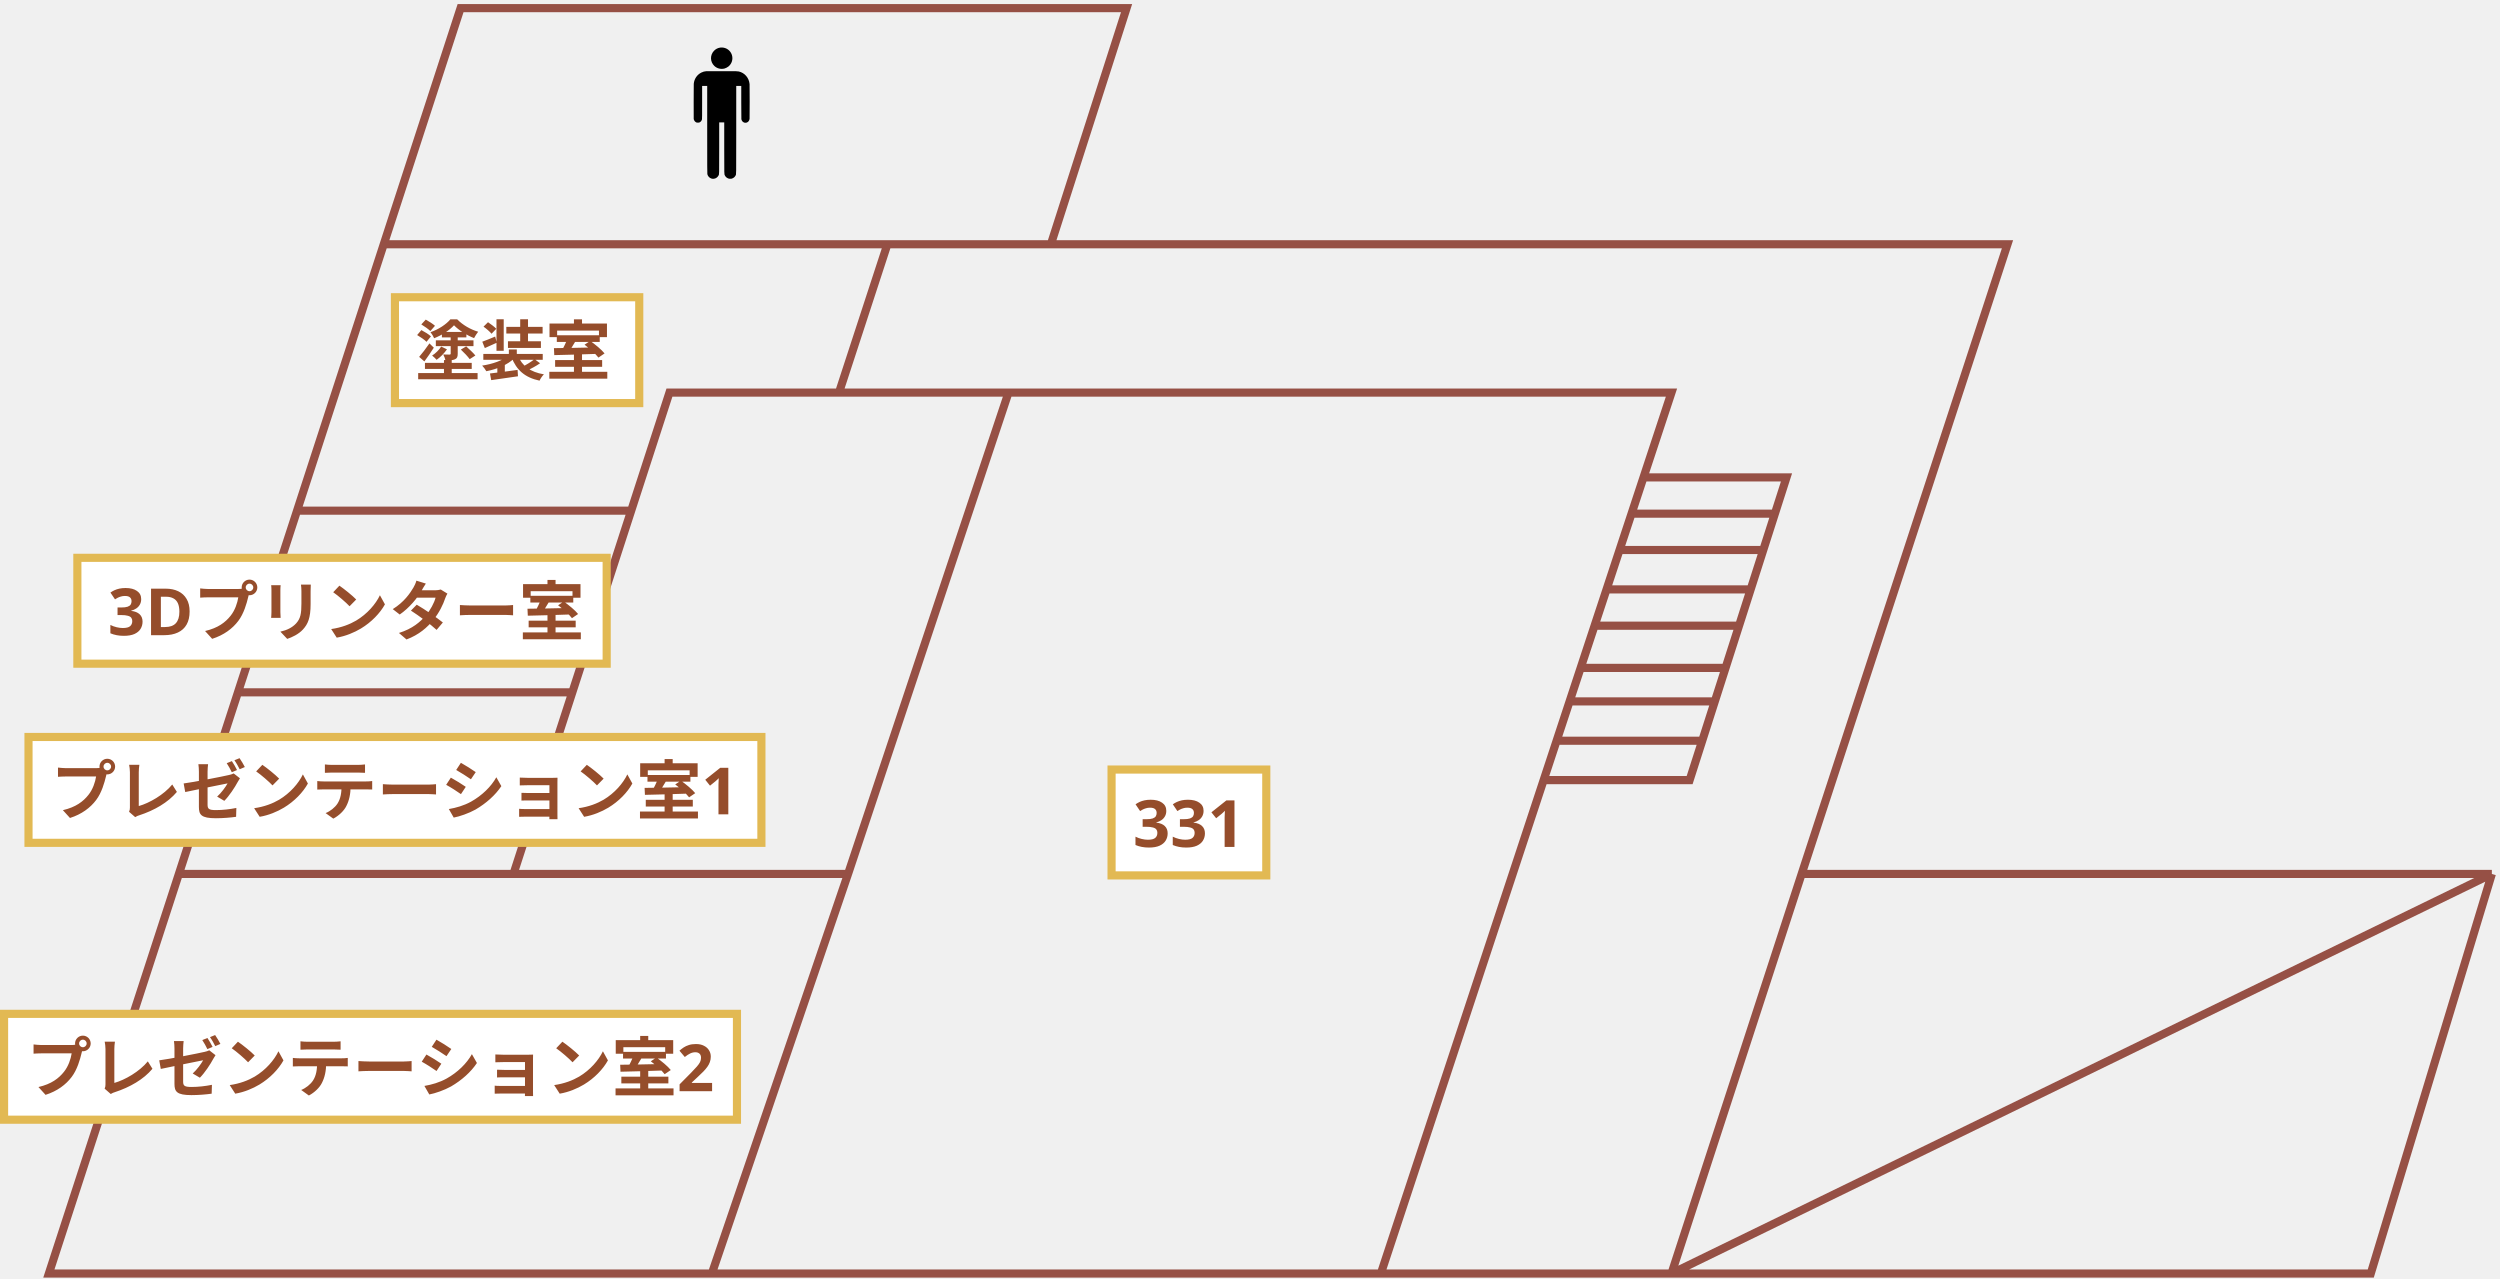
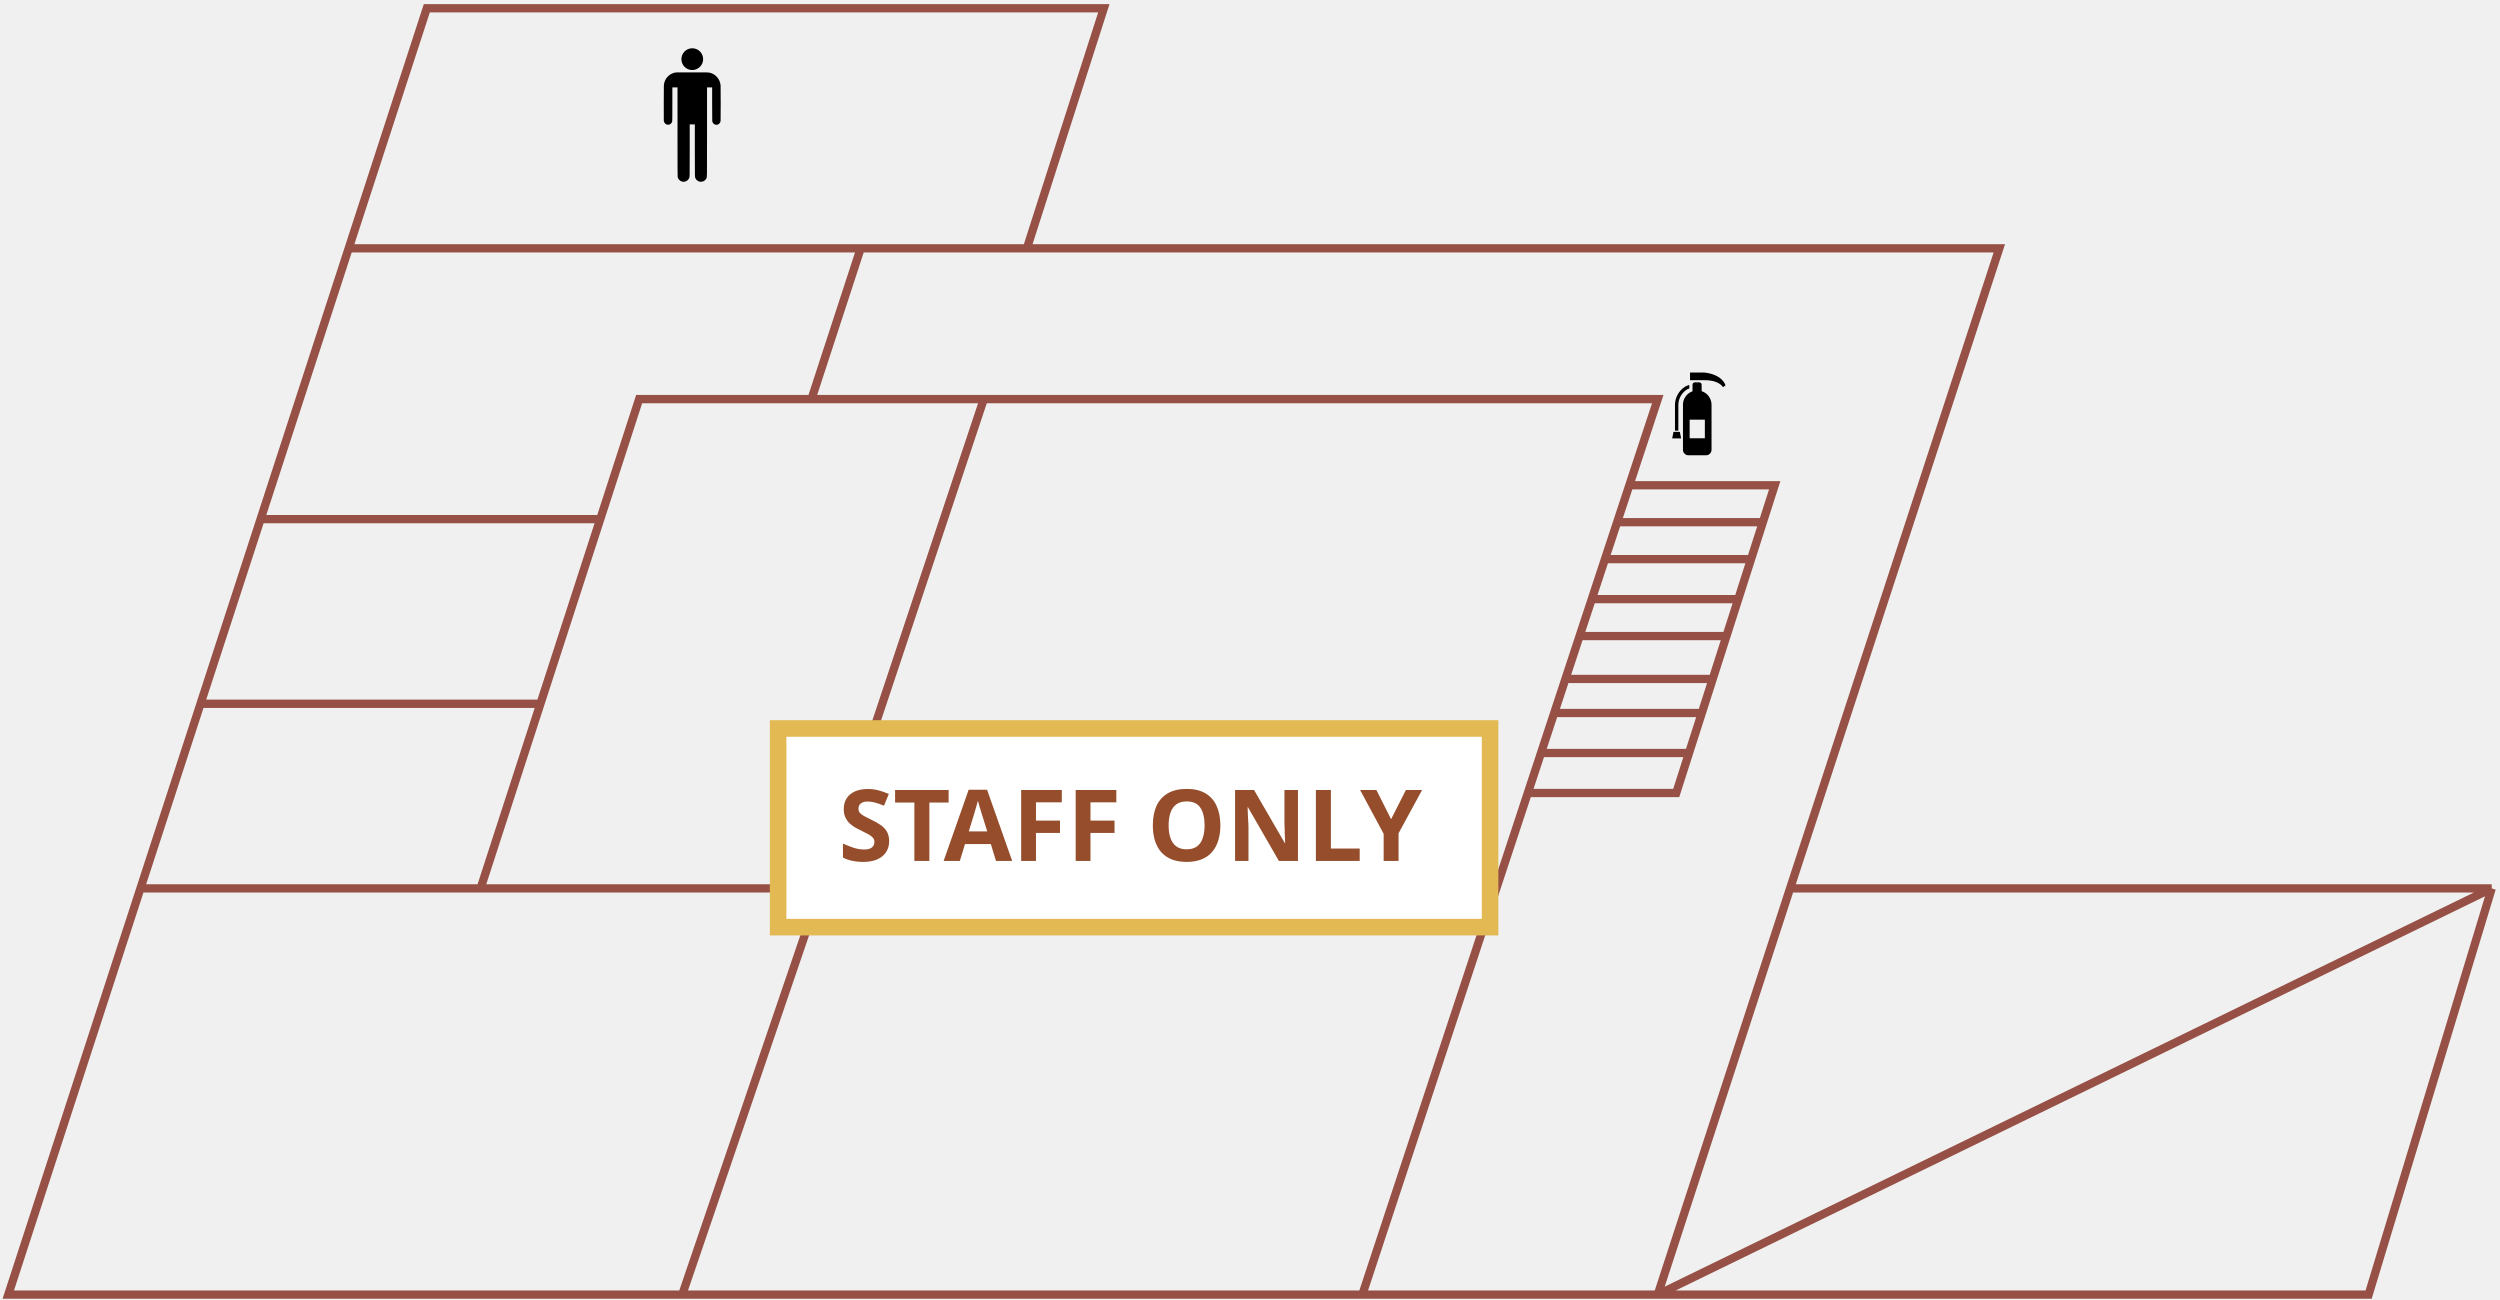
- <svg xmlns="http://www.w3.org/2000/svg" width="307" height="157" viewBox="0 0 307 157" fill="none">
-   <path d="M129.048 29.996L138.342 1H56.558L47.123 29.996M129.048 29.996H246.52L221.242 107.32M129.048 29.996H108.974M221.242 107.32H306M221.242 107.32L205.257 156.39M306 107.32L291.13 156.39H205.257M306 107.32L205.257 156.39M47.123 29.996H108.974M47.123 29.996L36.48 62.71M21.966 107.32L6 156.39H87.413M21.966 107.32H63.053M21.966 107.32L29.223 85.015M104.141 107.32L87.413 156.39M104.141 107.32H63.053M104.141 107.32L123.844 48.212M87.413 156.39H169.569M63.053 107.32L70.282 85.015M169.569 156.39H205.257M169.569 156.39L189.559 95.796M123.844 48.212H205.257L201.823 58.621M123.844 48.212H103.026M103.026 48.212H82.208L77.51 62.71M103.026 48.212L108.974 29.996M77.51 62.71H36.48M77.51 62.71L70.282 85.015M36.48 62.71L29.223 85.015M70.282 85.015H29.223M189.559 95.796H207.487L209.033 90.963M189.559 95.796L191.153 90.963M201.823 58.621H219.383L217.955 63.082M201.823 58.621L200.351 63.082M200.351 63.082H217.955M200.351 63.082L198.879 67.543M217.955 63.082L216.528 67.543M198.879 67.543H216.528M198.879 67.543L197.285 72.376M216.528 67.543L214.981 72.376M197.285 72.376H214.981M197.285 72.376L195.813 76.836M214.981 72.376L213.554 76.836M195.813 76.836H213.554M195.813 76.836L194.104 82.018M213.554 76.836L211.896 82.018M194.104 82.018H211.896M194.104 82.018L192.747 86.13M211.896 82.018L210.58 86.13M192.747 86.13H210.58M192.747 86.13L191.153 90.963M210.58 86.13L209.033 90.963M191.153 90.963H209.033" stroke="#965045" />
-   <path d="M88.409 5.85C88.113 5.904 87.874 6.033 87.67 6.248C87.173 6.772 87.197 7.605 87.724 8.1C88.055 8.414 88.523 8.53 88.974 8.413C89.111 8.377 89.328 8.265 89.449 8.168C89.859 7.839 90.033 7.29 89.887 6.784C89.767 6.369 89.456 6.043 89.054 5.905C88.848 5.835 88.606 5.815 88.409 5.85Z" fill="black" />
-   <path d="M86.731 8.743C86.515 8.758 86.326 8.811 86.124 8.912C85.594 9.176 85.248 9.693 85.194 10.296C85.183 10.402 85.181 11.094 85.183 12.534L85.187 14.619L85.215 14.701C85.267 14.852 85.369 14.97 85.504 15.031C85.555 15.056 85.587 15.06 85.704 15.06C85.831 15.06 85.849 15.058 85.918 15.024C86.061 14.953 86.165 14.816 86.204 14.648C86.217 14.597 86.221 14.139 86.221 12.569V10.556H86.533H86.844V15.919C86.844 20.59 86.847 21.296 86.863 21.373C86.934 21.71 87.237 21.957 87.582 21.959C87.682 21.959 87.835 21.919 87.931 21.868C88.045 21.807 88.177 21.671 88.235 21.555C88.323 21.374 88.318 21.62 88.318 18.156V15.029H88.627H88.936V18.162C88.937 21.614 88.931 21.376 89.018 21.55C89.101 21.719 89.244 21.845 89.437 21.918C89.51 21.946 89.54 21.951 89.673 21.951C89.805 21.951 89.835 21.946 89.908 21.918C90.101 21.845 90.245 21.719 90.327 21.553C90.416 21.371 90.41 21.853 90.41 15.919V10.556H90.719H91.027V12.557C91.027 13.94 91.031 14.582 91.041 14.633C91.074 14.811 91.175 14.951 91.327 15.025C91.416 15.07 91.429 15.073 91.536 15.072C91.622 15.072 91.667 15.064 91.718 15.045C91.897 14.973 92.016 14.811 92.048 14.593C92.064 14.473 92.064 10.524 92.048 10.329C91.98 9.561 91.448 8.941 90.719 8.777C90.638 8.759 90.543 8.75 90.391 8.747C90.007 8.738 86.854 8.734 86.731 8.743Z" fill="black" />
-   <rect x="136.5" y="94.5" width="19" height="13" fill="white" stroke="#E2B953" />
-   <path d="M143.221 99.568C143.221 99.829 143.165 100.056 143.053 100.248C142.946 100.44 142.799 100.597 142.613 100.72C142.431 100.843 142.223 100.933 141.989 100.992V101.016C142.447 101.069 142.794 101.208 143.029 101.432C143.269 101.656 143.389 101.957 143.389 102.336C143.389 102.667 143.306 102.965 143.141 103.232C142.981 103.493 142.73 103.701 142.389 103.856C142.053 104.005 141.618 104.08 141.085 104.08C140.77 104.08 140.477 104.053 140.205 104C139.933 103.947 139.677 103.869 139.437 103.768V102.744C139.682 102.867 139.938 102.96 140.205 103.024C140.477 103.088 140.727 103.12 140.957 103.12C141.389 103.12 141.69 103.045 141.861 102.896C142.037 102.747 142.125 102.536 142.125 102.264C142.125 102.104 142.085 101.971 142.005 101.864C141.925 101.752 141.783 101.669 141.581 101.616C141.383 101.557 141.106 101.528 140.749 101.528H140.317V100.6H140.757C141.109 100.6 141.375 100.568 141.557 100.504C141.743 100.435 141.869 100.344 141.933 100.232C142.002 100.115 142.037 99.981 142.037 99.832C142.037 99.629 141.973 99.472 141.845 99.36C141.722 99.243 141.514 99.184 141.221 99.184C141.039 99.184 140.874 99.208 140.725 99.256C140.575 99.299 140.439 99.352 140.317 99.416C140.199 99.48 140.095 99.541 140.005 99.6L139.445 98.768C139.594 98.661 139.759 98.565 139.941 98.48C140.127 98.395 140.333 98.328 140.557 98.28C140.781 98.232 141.031 98.208 141.309 98.208C141.895 98.208 142.359 98.328 142.701 98.568C143.047 98.803 143.221 99.136 143.221 99.568ZM147.799 99.568C147.799 99.829 147.743 100.056 147.631 100.248C147.524 100.44 147.378 100.597 147.191 100.72C147.01 100.843 146.802 100.933 146.567 100.992V101.016C147.026 101.069 147.372 101.208 147.607 101.432C147.847 101.656 147.967 101.957 147.967 102.336C147.967 102.667 147.884 102.965 147.719 103.232C147.559 103.493 147.308 103.701 146.967 103.856C146.631 104.005 146.196 104.08 145.663 104.08C145.348 104.08 145.055 104.053 144.783 104C144.511 103.947 144.255 103.869 144.015 103.768V102.744C144.26 102.867 144.516 102.96 144.783 103.024C145.055 103.088 145.306 103.12 145.535 103.12C145.967 103.12 146.268 103.045 146.439 102.896C146.615 102.747 146.703 102.536 146.703 102.264C146.703 102.104 146.663 101.971 146.583 101.864C146.503 101.752 146.362 101.669 146.159 101.616C145.962 101.557 145.684 101.528 145.327 101.528H144.895V100.6H145.335C145.687 100.6 145.954 100.568 146.135 100.504C146.322 100.435 146.447 100.344 146.511 100.232C146.58 100.115 146.615 99.981 146.615 99.832C146.615 99.629 146.551 99.472 146.423 99.36C146.3 99.243 146.092 99.184 145.799 99.184C145.618 99.184 145.452 99.208 145.303 99.256C145.154 99.299 145.018 99.352 144.895 99.416C144.778 99.48 144.674 99.541 144.583 99.6L144.023 98.768C144.172 98.661 144.338 98.565 144.519 98.48C144.706 98.395 144.911 98.328 145.135 98.28C145.359 98.232 145.61 98.208 145.887 98.208C146.474 98.208 146.938 98.328 147.279 98.568C147.626 98.803 147.799 99.136 147.799 99.568ZM151.593 104H150.385V100.696C150.385 100.605 150.385 100.493 150.385 100.36C150.39 100.227 150.396 100.088 150.401 99.944C150.406 99.8 150.412 99.672 150.417 99.56C150.39 99.592 150.332 99.651 150.241 99.736C150.156 99.816 150.076 99.888 150.001 99.952L149.345 100.48L148.761 99.752L150.601 98.288H151.593V104Z" fill="#954D2B" />
-   <rect x="48.5" y="36.5" width="30" height="13" fill="white" stroke="#E2B953" />
-   <path d="M51.352 45.816H58.648V46.576H51.352V45.816ZM52.184 44.56H57.928V45.304H52.184V44.56ZM54.264 40.76H57.272V41.432H54.264V40.76ZM53.52 41.792H58.144V42.504H53.52V41.792ZM56.592 42.928L57.248 42.536C57.624 42.872 58.128 43.344 58.376 43.656L57.68 44.104C57.456 43.792 56.976 43.28 56.592 42.928ZM55.344 41.224H56.208V43.44C56.208 43.816 56.128 44.016 55.856 44.128C55.592 44.248 55.216 44.256 54.704 44.256C54.656 44.032 54.544 43.736 54.432 43.528C54.744 43.544 55.112 43.544 55.208 43.544C55.312 43.536 55.344 43.512 55.344 43.424V41.224ZM54.176 42.56L54.888 42.896C54.552 43.384 54.072 43.872 53.616 44.184C53.488 44.032 53.24 43.8 53.064 43.664C53.496 43.392 53.936 42.952 54.176 42.56ZM55.752 39.944C55.224 40.536 54.256 41.168 53.312 41.536C53.224 41.32 53.024 40.984 52.864 40.792C53.832 40.464 54.808 39.824 55.304 39.216H56.144C56.824 39.912 57.784 40.464 58.72 40.736C58.544 40.944 58.352 41.272 58.216 41.52C57.376 41.2 56.336 40.56 55.752 39.944ZM54.52 44.216H55.472V46.28H54.52V44.216ZM51.224 41.144L51.744 40.536C52.136 40.736 52.664 41.064 52.92 41.304L52.376 41.976C52.136 41.728 51.624 41.376 51.224 41.144ZM51.736 39.84L52.28 39.248C52.664 39.456 53.168 39.776 53.416 40.008L52.848 40.656C52.616 40.416 52.12 40.072 51.736 39.84ZM51.472 43.824C51.816 43.432 52.32 42.776 52.736 42.168L53.272 42.696C52.92 43.256 52.496 43.864 52.112 44.384L51.472 43.824ZM62.488 42.912H63.464V43.944H62.488V42.912ZM62.392 43.688L63.136 44.008C62.36 44.776 61.048 45.336 59.72 45.584C59.608 45.376 59.376 45.064 59.208 44.896C60.472 44.704 61.752 44.272 62.392 43.688ZM63.624 43.704C64.096 44.92 65.136 45.696 66.792 45.968C66.6 46.152 66.36 46.504 66.256 46.744C64.44 46.36 63.416 45.424 62.816 43.872L63.624 43.704ZM65.64 44.104L66.32 44.608C65.832 44.952 65.2 45.288 64.72 45.496L64.152 45.032C64.624 44.808 65.264 44.408 65.64 44.104ZM60.168 45.864C61.032 45.768 62.344 45.592 63.56 45.424L63.608 46.208C62.456 46.384 61.216 46.552 60.32 46.68L60.168 45.864ZM59.352 43.464H66.648V44.184H59.352V43.464ZM62.176 40.136H66.632V40.96H62.176V40.136ZM62.376 41.904H66.424V42.728H62.376V41.904ZM60.968 39.208H61.856V43.08H60.968V39.208ZM63.88 39.208H64.84V42.472H63.88V39.208ZM59.376 40.112L59.928 39.568C60.272 39.8 60.728 40.136 60.944 40.376L60.36 40.984C60.16 40.736 59.728 40.36 59.376 40.112ZM59.224 41.96C59.64 41.816 60.216 41.576 60.808 41.328L61 42.088C60.512 42.312 59.992 42.544 59.536 42.744L59.224 41.96ZM61.072 44.96L61.6 44.432L61.992 44.56V46.16H61.072V44.96ZM70.48 43.48H71.472V45.984H70.48V43.48ZM68.376 41.168H73.648V41.992H68.376V41.168ZM67.456 45.656H74.576V46.504H67.456V45.656ZM68.168 44.216H73.944V45.04H68.168V44.216ZM69.656 41.64L70.68 41.888C70.368 42.424 70.016 42.976 69.744 43.352L68.952 43.112C69.2 42.704 69.496 42.088 69.656 41.64ZM68.024 42.752C69.368 42.744 71.44 42.696 73.352 42.656L73.304 43.456C71.424 43.528 69.416 43.576 68.064 43.608L68.024 42.752ZM71.784 42.328L72.48 41.864C73.088 42.296 73.872 42.936 74.24 43.4L73.488 43.912C73.152 43.464 72.4 42.792 71.784 42.328ZM70.48 39.216H71.472V40.328H70.48V39.216ZM67.48 39.728H74.536V41.4H73.552V40.6H68.416V41.4H67.48V39.728Z" fill="#954D2B" />
-   <rect x="9.5" y="68.5" width="65" height="13" fill="white" stroke="#E2B953" />
-   <path d="M17.338 73.568C17.338 73.829 17.282 74.056 17.17 74.248C17.063 74.44 16.917 74.597 16.73 74.72C16.549 74.843 16.341 74.933 16.106 74.992V75.016C16.565 75.069 16.911 75.208 17.146 75.432C17.386 75.656 17.506 75.957 17.506 76.336C17.506 76.667 17.423 76.965 17.258 77.232C17.098 77.493 16.847 77.701 16.506 77.856C16.17 78.005 15.735 78.08 15.202 78.08C14.887 78.08 14.594 78.053 14.322 78C14.05 77.947 13.794 77.869 13.554 77.768V76.744C13.799 76.867 14.055 76.96 14.322 77.024C14.594 77.088 14.845 77.12 15.074 77.12C15.506 77.12 15.807 77.045 15.978 76.896C16.154 76.747 16.242 76.536 16.242 76.264C16.242 76.104 16.202 75.971 16.122 75.864C16.042 75.752 15.901 75.669 15.698 75.616C15.501 75.557 15.223 75.528 14.866 75.528H14.434V74.6H14.874C15.226 74.6 15.493 74.568 15.674 74.504C15.861 74.435 15.986 74.344 16.05 74.232C16.119 74.115 16.154 73.981 16.154 73.832C16.154 73.629 16.09 73.472 15.962 73.36C15.839 73.243 15.631 73.184 15.338 73.184C15.157 73.184 14.991 73.208 14.842 73.256C14.693 73.299 14.557 73.352 14.434 73.416C14.317 73.48 14.213 73.541 14.122 73.6L13.562 72.768C13.711 72.661 13.877 72.565 14.058 72.48C14.245 72.395 14.45 72.328 14.674 72.28C14.898 72.232 15.149 72.208 15.426 72.208C16.013 72.208 16.477 72.328 16.818 72.568C17.165 72.803 17.338 73.136 17.338 73.568ZM23.284 75.088C23.284 75.728 23.162 76.264 22.916 76.696C22.671 77.128 22.314 77.453 21.844 77.672C21.38 77.891 20.82 78 20.164 78H18.548V72.288H20.34C20.938 72.288 21.455 72.395 21.892 72.608C22.335 72.821 22.676 73.136 22.916 73.552C23.162 73.963 23.284 74.475 23.284 75.088ZM22.028 75.12C22.028 74.699 21.967 74.352 21.844 74.08C21.721 73.808 21.538 73.608 21.292 73.48C21.052 73.347 20.756 73.28 20.404 73.28H19.756V77H20.276C20.868 77 21.308 76.843 21.596 76.528C21.884 76.213 22.028 75.744 22.028 75.12ZM30.174 72.136C30.174 72.392 30.382 72.6 30.638 72.6C30.894 72.6 31.102 72.392 31.102 72.136C31.102 71.88 30.894 71.672 30.638 71.672C30.382 71.672 30.174 71.88 30.174 72.136ZM29.678 72.136C29.678 71.608 30.11 71.176 30.638 71.176C31.166 71.176 31.598 71.608 31.598 72.136C31.598 72.664 31.166 73.096 30.638 73.096C30.11 73.096 29.678 72.664 29.678 72.136ZM30.654 72.768C30.574 72.92 30.518 73.152 30.478 73.32C30.294 74.104 29.942 75.352 29.27 76.24C28.55 77.2 27.486 77.992 26.054 78.448L25.182 77.488C26.774 77.12 27.678 76.424 28.318 75.616C28.854 74.952 29.158 74.04 29.262 73.352C28.774 73.352 26.134 73.352 25.534 73.352C25.166 73.352 24.79 73.376 24.582 73.392V72.256C24.822 72.288 25.27 72.328 25.534 72.328C26.134 72.328 28.79 72.328 29.238 72.328C29.398 72.328 29.654 72.32 29.862 72.264L30.654 72.768ZM38.166 71.792C38.15 72.016 38.142 72.272 38.142 72.6C38.142 73.008 38.142 73.784 38.142 74.176C38.142 75.904 37.806 76.64 37.206 77.296C36.678 77.88 35.854 78.264 35.27 78.456L34.43 77.568C35.23 77.384 35.87 77.08 36.358 76.56C36.902 75.96 37.014 75.36 37.014 74.112C37.014 73.712 37.014 72.944 37.014 72.6C37.014 72.272 36.99 72.016 36.958 71.792H38.166ZM34.462 71.864C34.446 72.048 34.43 72.224 34.43 72.472C34.43 72.824 34.43 74.728 34.43 75.176C34.43 75.376 34.446 75.688 34.462 75.872H33.294C33.31 75.728 33.334 75.416 33.334 75.168C33.334 74.712 33.334 72.824 33.334 72.472C33.334 72.328 33.326 72.048 33.302 71.864H34.462ZM41.678 71.92C42.23 72.296 43.27 73.128 43.742 73.616L42.926 74.448C42.51 74 41.502 73.128 40.918 72.728L41.678 71.92ZM40.67 77.248C41.926 77.072 42.958 76.664 43.734 76.208C45.102 75.392 46.142 74.176 46.654 73.096L47.27 74.216C46.67 75.304 45.606 76.408 44.318 77.184C43.502 77.672 42.47 78.112 41.35 78.304L40.67 77.248ZM51.174 74.256C52.158 74.824 53.638 75.848 54.382 76.44L53.614 77.352C52.918 76.696 51.398 75.576 50.462 74.984L51.174 74.256ZM54.942 72.896C54.846 73.048 54.742 73.272 54.67 73.472C54.43 74.208 53.942 75.232 53.222 76.12C52.47 77.056 51.446 77.952 49.918 78.528L48.99 77.728C50.662 77.208 51.614 76.368 52.302 75.568C52.838 74.936 53.334 74.016 53.486 73.392H50.782L51.15 72.488H53.43C53.678 72.488 53.942 72.448 54.126 72.392L54.942 72.896ZM52.294 71.664C52.102 71.944 51.894 72.312 51.798 72.48C51.262 73.448 50.238 74.672 49.086 75.464L48.23 74.8C49.63 73.936 50.366 72.84 50.774 72.144C50.894 71.952 51.062 71.584 51.134 71.304L52.294 71.664ZM56.478 74.296C56.774 74.32 57.35 74.352 57.766 74.352C58.71 74.352 61.35 74.352 62.062 74.352C62.438 74.352 62.79 74.312 63.006 74.296V75.56C62.814 75.552 62.406 75.512 62.07 75.512C61.342 75.512 58.71 75.512 57.766 75.512C57.318 75.512 56.782 75.536 56.478 75.56V74.296ZM67.23 75.48H68.222V77.984H67.23V75.48ZM65.126 73.168H70.398V73.992H65.126V73.168ZM64.206 77.656H71.326V78.504H64.206V77.656ZM64.918 76.216H70.694V77.04H64.918V76.216ZM66.406 73.64L67.43 73.888C67.118 74.424 66.766 74.976 66.494 75.352L65.702 75.112C65.95 74.704 66.246 74.088 66.406 73.64ZM64.774 74.752C66.118 74.744 68.19 74.696 70.102 74.656L70.054 75.456C68.174 75.528 66.166 75.576 64.814 75.608L64.774 74.752ZM68.534 74.328L69.23 73.864C69.838 74.296 70.622 74.936 70.99 75.4L70.238 75.912C69.902 75.464 69.15 74.792 68.534 74.328ZM67.23 71.216H68.222V72.328H67.23V71.216ZM64.23 71.728H71.286V73.4H70.302V72.6H65.166V73.4H64.23V71.728Z" fill="#954D2B" />
-   <rect x="3.5" y="90.5" width="90" height="13" fill="white" stroke="#E2B953" />
-   <path d="M12.713 94.136C12.713 94.392 12.921 94.6 13.177 94.6C13.433 94.6 13.641 94.392 13.641 94.136C13.641 93.88 13.433 93.672 13.177 93.672C12.921 93.672 12.713 93.88 12.713 94.136ZM12.217 94.136C12.217 93.608 12.649 93.176 13.177 93.176C13.705 93.176 14.137 93.608 14.137 94.136C14.137 94.664 13.705 95.096 13.177 95.096C12.649 95.096 12.217 94.664 12.217 94.136ZM13.193 94.768C13.113 94.92 13.057 95.152 13.017 95.32C12.833 96.104 12.481 97.352 11.809 98.24C11.089 99.2 10.025 99.992 8.593 100.448L7.721 99.488C9.313 99.12 10.217 98.424 10.857 97.616C11.393 96.952 11.697 96.04 11.801 95.352C11.313 95.352 8.673 95.352 8.073 95.352C7.705 95.352 7.329 95.376 7.121 95.392V94.256C7.361 94.288 7.809 94.328 8.073 94.328C8.673 94.328 11.329 94.328 11.777 94.328C11.937 94.328 12.193 94.32 12.401 94.264L13.193 94.768ZM15.849 99.688C15.937 99.488 15.953 99.352 15.953 99.168C15.953 98.56 15.953 95.72 15.953 94.824C15.953 94.528 15.905 94.144 15.857 93.92H17.113C17.073 94.224 17.041 94.52 17.041 94.824C17.041 95.712 17.041 98.376 17.041 98.984C18.345 98.616 20.129 97.592 21.153 96.336L21.721 97.248C20.625 98.552 18.961 99.512 17.073 100.128C16.969 100.16 16.793 100.216 16.601 100.344L15.849 99.688ZM28.473 93.464C28.673 93.752 28.961 94.264 29.105 94.56L28.465 94.832C28.305 94.504 28.057 94.032 27.841 93.72L28.473 93.464ZM29.417 93.104C29.633 93.4 29.921 93.912 30.065 94.192L29.433 94.464C29.265 94.128 29.009 93.664 28.785 93.36L29.417 93.104ZM24.425 99.088C24.425 98.432 24.425 95.736 24.425 94.76C24.425 94.488 24.401 94.08 24.361 93.84H25.553C25.521 94.08 25.489 94.488 25.489 94.76C25.489 95.728 25.489 97.92 25.489 98.808C25.489 99.312 25.625 99.48 26.505 99.48C27.345 99.48 28.233 99.376 29.025 99.216L28.993 100.304C28.329 100.4 27.377 100.48 26.513 100.48C24.689 100.48 24.425 100.04 24.425 99.088ZM29.465 95.576C29.393 95.688 29.273 95.872 29.201 96.008C28.849 96.68 28.121 97.776 27.545 98.344L26.665 97.824C27.193 97.352 27.721 96.616 27.945 96.2C27.457 96.304 23.753 97.032 22.745 97.264L22.553 96.208C23.633 96.08 27.401 95.344 28.129 95.168C28.353 95.112 28.545 95.064 28.697 94.976L29.465 95.576ZM32.217 93.92C32.769 94.296 33.809 95.128 34.281 95.616L33.465 96.448C33.049 96 32.041 95.128 31.457 94.728L32.217 93.92ZM31.209 99.248C32.465 99.072 33.497 98.664 34.273 98.208C35.641 97.392 36.681 96.176 37.193 95.096L37.809 96.216C37.209 97.304 36.145 98.408 34.857 99.184C34.041 99.672 33.009 100.112 31.889 100.304L31.209 99.248ZM39.897 93.872C40.153 93.904 40.481 93.928 40.753 93.928C41.257 93.928 43.497 93.928 43.969 93.928C44.233 93.928 44.553 93.904 44.825 93.872V94.904C44.553 94.888 44.241 94.872 43.969 94.872C43.497 94.872 41.257 94.872 40.753 94.872C40.481 94.872 40.137 94.888 39.897 94.904V93.872ZM38.961 95.912C39.201 95.944 39.481 95.96 39.729 95.96C40.233 95.96 44.497 95.96 44.969 95.96C45.137 95.96 45.489 95.952 45.705 95.912V96.952C45.497 96.944 45.193 96.936 44.969 96.936C44.497 96.936 40.233 96.936 39.729 96.936C39.497 96.936 39.185 96.944 38.961 96.96V95.912ZM43.057 96.472C43.057 97.52 42.873 98.32 42.529 98.984C42.257 99.544 41.633 100.16 40.929 100.528L39.985 99.848C40.553 99.624 41.121 99.168 41.433 98.696C41.833 98.088 41.945 97.336 41.945 96.48L43.057 96.472ZM47.017 96.296C47.313 96.32 47.889 96.352 48.305 96.352C49.249 96.352 51.889 96.352 52.601 96.352C52.977 96.352 53.329 96.312 53.545 96.296V97.56C53.353 97.552 52.945 97.512 52.609 97.512C51.881 97.512 49.249 97.512 48.305 97.512C47.857 97.512 47.321 97.536 47.017 97.56V96.296ZM56.597 93.672C57.125 93.96 58.005 94.52 58.421 94.816L57.829 95.696C57.381 95.384 56.549 94.848 56.021 94.552L56.597 93.672ZM55.117 99.352C56.013 99.2 56.965 98.928 57.837 98.448C59.197 97.688 60.317 96.592 60.949 95.448L61.565 96.536C60.829 97.648 59.693 98.656 58.389 99.416C57.573 99.872 56.421 100.272 55.717 100.4L55.117 99.352ZM55.365 95.496C55.901 95.784 56.781 96.328 57.197 96.624L56.605 97.52C56.157 97.2 55.325 96.664 54.789 96.376L55.365 95.496ZM63.829 95.488C64.037 95.504 64.525 95.52 64.821 95.52C65.477 95.52 67.189 95.52 67.853 95.52C68.037 95.52 68.333 95.512 68.461 95.504C68.453 95.616 68.453 95.88 68.453 96.048C68.453 96.368 68.453 99.424 68.453 100.056C68.453 100.184 68.461 100.464 68.461 100.6H67.461C67.469 100.472 67.469 100.168 67.469 100.008C67.469 99.192 67.469 96.688 67.469 96.424C67.157 96.424 65.469 96.424 64.821 96.424C64.525 96.424 64.029 96.44 63.829 96.448V95.488ZM64.037 97.36C64.245 97.376 64.613 97.384 64.917 97.384C65.309 97.384 67.717 97.384 67.933 97.384V98.296C67.709 98.296 65.309 98.296 64.917 98.296C64.613 98.296 64.229 98.296 64.037 98.312V97.36ZM63.749 99.32C63.877 99.336 64.149 99.352 64.437 99.352C64.933 99.352 67.597 99.352 67.941 99.352V100.288C67.501 100.288 64.933 100.288 64.437 100.288C64.205 100.288 63.877 100.304 63.749 100.304V99.32ZM72.061 93.92C72.613 94.296 73.653 95.128 74.125 95.616L73.309 96.448C72.893 96 71.885 95.128 71.301 94.728L72.061 93.92ZM71.053 99.248C72.309 99.072 73.341 98.664 74.117 98.208C75.485 97.392 76.525 96.176 77.037 95.096L77.653 96.216C77.053 97.304 75.989 98.408 74.701 99.184C73.885 99.672 72.853 100.112 71.733 100.304L71.053 99.248ZM81.613 97.48H82.605V99.984H81.613V97.48ZM79.509 95.168H84.781V95.992H79.509V95.168ZM78.589 99.656H85.709V100.504H78.589V99.656ZM79.301 98.216H85.077V99.04H79.301V98.216ZM80.789 95.64L81.813 95.888C81.501 96.424 81.149 96.976 80.877 97.352L80.085 97.112C80.333 96.704 80.629 96.088 80.789 95.64ZM79.157 96.752C80.501 96.744 82.573 96.696 84.485 96.656L84.437 97.456C82.557 97.528 80.549 97.576 79.197 97.608L79.157 96.752ZM82.917 96.328L83.613 95.864C84.221 96.296 85.005 96.936 85.373 97.4L84.621 97.912C84.285 97.464 83.533 96.792 82.917 96.328ZM81.613 93.216H82.605V94.328H81.613V93.216ZM78.613 93.728H85.669V95.4H84.685V94.6H79.549V95.4H78.613V93.728ZM89.437 100H88.229V96.696C88.229 96.605 88.229 96.493 88.229 96.36C88.234 96.227 88.24 96.088 88.245 95.944C88.25 95.8 88.255 95.672 88.261 95.56C88.234 95.592 88.175 95.651 88.085 95.736C87.999 95.816 87.919 95.888 87.845 95.952L87.189 96.48L86.605 95.752L88.445 94.288H89.437V100Z" fill="#954D2B" />
-   <rect x="0.5" y="124.5" width="90" height="13" fill="white" stroke="#E2B953" />
-   <path d="M9.713 128.136C9.713 128.392 9.921 128.6 10.177 128.6C10.433 128.6 10.641 128.392 10.641 128.136C10.641 127.88 10.433 127.672 10.177 127.672C9.921 127.672 9.713 127.88 9.713 128.136ZM9.217 128.136C9.217 127.608 9.649 127.176 10.177 127.176C10.705 127.176 11.137 127.608 11.137 128.136C11.137 128.664 10.705 129.096 10.177 129.096C9.649 129.096 9.217 128.664 9.217 128.136ZM10.193 128.768C10.113 128.92 10.057 129.152 10.017 129.32C9.833 130.104 9.481 131.352 8.809 132.24C8.089 133.2 7.025 133.992 5.593 134.448L4.721 133.488C6.313 133.12 7.217 132.424 7.857 131.616C8.393 130.952 8.697 130.04 8.801 129.352C8.313 129.352 5.673 129.352 5.073 129.352C4.705 129.352 4.329 129.376 4.121 129.392V128.256C4.361 128.288 4.809 128.328 5.073 128.328C5.673 128.328 8.329 128.328 8.777 128.328C8.937 128.328 9.193 128.32 9.401 128.264L10.193 128.768ZM12.849 133.688C12.937 133.488 12.953 133.352 12.953 133.168C12.953 132.56 12.953 129.72 12.953 128.824C12.953 128.528 12.905 128.144 12.857 127.92H14.113C14.073 128.224 14.041 128.52 14.041 128.824C14.041 129.712 14.041 132.376 14.041 132.984C15.345 132.616 17.129 131.592 18.153 130.336L18.721 131.248C17.625 132.552 15.961 133.512 14.073 134.128C13.969 134.16 13.793 134.216 13.601 134.344L12.849 133.688ZM25.473 127.464C25.673 127.752 25.961 128.264 26.105 128.56L25.465 128.832C25.305 128.504 25.057 128.032 24.841 127.72L25.473 127.464ZM26.417 127.104C26.633 127.4 26.921 127.912 27.065 128.192L26.433 128.464C26.265 128.128 26.009 127.664 25.785 127.36L26.417 127.104ZM21.425 133.088C21.425 132.432 21.425 129.736 21.425 128.76C21.425 128.488 21.401 128.08 21.361 127.84H22.553C22.521 128.08 22.489 128.488 22.489 128.76C22.489 129.728 22.489 131.92 22.489 132.808C22.489 133.312 22.625 133.48 23.505 133.48C24.345 133.48 25.233 133.376 26.025 133.216L25.993 134.304C25.329 134.4 24.377 134.48 23.513 134.48C21.689 134.48 21.425 134.04 21.425 133.088ZM26.465 129.576C26.393 129.688 26.273 129.872 26.201 130.008C25.849 130.68 25.121 131.776 24.545 132.344L23.665 131.824C24.193 131.352 24.721 130.616 24.945 130.2C24.457 130.304 20.753 131.032 19.745 131.264L19.553 130.208C20.633 130.08 24.401 129.344 25.129 129.168C25.353 129.112 25.545 129.064 25.697 128.976L26.465 129.576ZM29.217 127.92C29.769 128.296 30.809 129.128 31.281 129.616L30.465 130.448C30.049 130 29.041 129.128 28.457 128.728L29.217 127.92ZM28.209 133.248C29.465 133.072 30.497 132.664 31.273 132.208C32.641 131.392 33.681 130.176 34.193 129.096L34.809 130.216C34.209 131.304 33.145 132.408 31.857 133.184C31.041 133.672 30.009 134.112 28.889 134.304L28.209 133.248ZM36.897 127.872C37.153 127.904 37.481 127.928 37.753 127.928C38.257 127.928 40.497 127.928 40.969 127.928C41.233 127.928 41.553 127.904 41.825 127.872V128.904C41.553 128.888 41.241 128.872 40.969 128.872C40.497 128.872 38.257 128.872 37.753 128.872C37.481 128.872 37.137 128.888 36.897 128.904V127.872ZM35.961 129.912C36.201 129.944 36.481 129.96 36.729 129.96C37.233 129.96 41.497 129.96 41.969 129.96C42.137 129.96 42.489 129.952 42.705 129.912V130.952C42.497 130.944 42.193 130.936 41.969 130.936C41.497 130.936 37.233 130.936 36.729 130.936C36.497 130.936 36.185 130.944 35.961 130.96V129.912ZM40.057 130.472C40.057 131.52 39.873 132.32 39.529 132.984C39.257 133.544 38.633 134.16 37.929 134.528L36.985 133.848C37.553 133.624 38.121 133.168 38.433 132.696C38.833 132.088 38.945 131.336 38.945 130.48L40.057 130.472ZM44.017 130.296C44.313 130.32 44.889 130.352 45.305 130.352C46.249 130.352 48.889 130.352 49.601 130.352C49.977 130.352 50.329 130.312 50.545 130.296V131.56C50.353 131.552 49.945 131.512 49.609 131.512C48.881 131.512 46.249 131.512 45.305 131.512C44.857 131.512 44.321 131.536 44.017 131.56V130.296ZM53.597 127.672C54.125 127.96 55.005 128.52 55.421 128.816L54.829 129.696C54.381 129.384 53.549 128.848 53.021 128.552L53.597 127.672ZM52.117 133.352C53.013 133.2 53.965 132.928 54.837 132.448C56.197 131.688 57.317 130.592 57.949 129.448L58.565 130.536C57.829 131.648 56.693 132.656 55.389 133.416C54.573 133.872 53.421 134.272 52.717 134.4L52.117 133.352ZM52.365 129.496C52.901 129.784 53.781 130.328 54.197 130.624L53.605 131.52C53.157 131.2 52.325 130.664 51.789 130.376L52.365 129.496ZM60.829 129.488C61.037 129.504 61.525 129.52 61.821 129.52C62.477 129.52 64.189 129.52 64.853 129.52C65.037 129.52 65.333 129.512 65.461 129.504C65.453 129.616 65.453 129.88 65.453 130.048C65.453 130.368 65.453 133.424 65.453 134.056C65.453 134.184 65.461 134.464 65.461 134.6H64.461C64.469 134.472 64.469 134.168 64.469 134.008C64.469 133.192 64.469 130.688 64.469 130.424C64.157 130.424 62.469 130.424 61.821 130.424C61.525 130.424 61.029 130.44 60.829 130.448V129.488ZM61.037 131.36C61.245 131.376 61.613 131.384 61.917 131.384C62.309 131.384 64.717 131.384 64.933 131.384V132.296C64.709 132.296 62.309 132.296 61.917 132.296C61.613 132.296 61.229 132.296 61.037 132.312V131.36ZM60.749 133.32C60.877 133.336 61.149 133.352 61.437 133.352C61.933 133.352 64.597 133.352 64.941 133.352V134.288C64.501 134.288 61.933 134.288 61.437 134.288C61.205 134.288 60.877 134.304 60.749 134.304V133.32ZM69.061 127.92C69.613 128.296 70.653 129.128 71.125 129.616L70.309 130.448C69.893 130 68.885 129.128 68.301 128.728L69.061 127.92ZM68.053 133.248C69.309 133.072 70.341 132.664 71.117 132.208C72.485 131.392 73.525 130.176 74.037 129.096L74.653 130.216C74.053 131.304 72.989 132.408 71.701 133.184C70.885 133.672 69.853 134.112 68.733 134.304L68.053 133.248ZM78.613 131.48H79.605V133.984H78.613V131.48ZM76.509 129.168H81.781V129.992H76.509V129.168ZM75.589 133.656H82.709V134.504H75.589V133.656ZM76.301 132.216H82.077V133.04H76.301V132.216ZM77.789 129.64L78.813 129.888C78.501 130.424 78.149 130.976 77.877 131.352L77.085 131.112C77.333 130.704 77.629 130.088 77.789 129.64ZM76.157 130.752C77.501 130.744 79.573 130.696 81.485 130.656L81.437 131.456C79.557 131.528 77.549 131.576 76.197 131.608L76.157 130.752ZM79.917 130.328L80.613 129.864C81.221 130.296 82.005 130.936 82.373 131.4L81.621 131.912C81.285 131.464 80.533 130.792 79.917 130.328ZM78.613 127.216H79.605V128.328H78.613V127.216ZM75.613 127.728H82.669V129.4H81.685V128.6H76.549V129.4H75.613V127.728ZM87.445 134H83.453V133.16L84.885 131.712C85.173 131.413 85.405 131.165 85.581 130.968C85.757 130.765 85.885 130.584 85.965 130.424C86.045 130.259 86.085 130.083 86.085 129.896C86.085 129.667 86.021 129.496 85.893 129.384C85.77 129.272 85.602 129.216 85.389 129.216C85.17 129.216 84.957 129.267 84.749 129.368C84.541 129.469 84.322 129.613 84.093 129.8L83.437 129.024C83.602 128.88 83.775 128.747 83.957 128.624C84.144 128.501 84.357 128.403 84.597 128.328C84.842 128.248 85.135 128.208 85.477 128.208C85.85 128.208 86.17 128.277 86.437 128.416C86.709 128.549 86.917 128.733 87.061 128.968C87.21 129.197 87.285 129.459 87.285 129.752C87.285 129.992 87.248 130.213 87.173 130.416C87.103 130.619 86.999 130.816 86.861 131.008C86.728 131.195 86.562 131.389 86.365 131.592C86.168 131.789 85.944 132.005 85.693 132.24L84.957 132.928V132.984H87.445V134Z" fill="#954D2B" />
+ <svg xmlns="http://www.w3.org/2000/svg" width="302" height="157" viewBox="0 0 302 157" fill="none">
+   <path d="M124.048 29.996L133.342 1H51.558L42.123 29.996M124.048 29.996H241.52L216.242 107.32M124.048 29.996H103.974M216.242 107.32H301M216.242 107.32L200.257 156.39M301 107.32L286.13 156.39H200.257M301 107.32L200.257 156.39M42.123 29.996H103.974M42.123 29.996L31.48 62.71M16.966 107.32L1 156.39H82.413M16.966 107.32H58.053M16.966 107.32L24.223 85.015M99.141 107.32L82.413 156.39M99.141 107.32H58.053M99.141 107.32L118.844 48.212M82.413 156.39H164.569M58.053 107.32L65.282 85.015M164.569 156.39H200.257M164.569 156.39L184.559 95.796M118.844 48.212H200.257L196.823 58.621M118.844 48.212H98.026M98.026 48.212H77.208L72.51 62.71M98.026 48.212L103.974 29.996M72.51 62.71H31.48M72.51 62.71L65.282 85.015M31.48 62.71L24.223 85.015M65.282 85.015H24.223M184.559 95.796H202.487L204.033 90.963M184.559 95.796L186.153 90.963M196.823 58.621H214.383L212.955 63.082M196.823 58.621L195.351 63.082M195.351 63.082H212.955M195.351 63.082L193.879 67.543M212.955 63.082L211.528 67.543M193.879 67.543H211.528M193.879 67.543L192.285 72.376M211.528 67.543L209.981 72.376M192.285 72.376H209.981M192.285 72.376L190.813 76.836M209.981 72.376L208.554 76.836M190.813 76.836H208.554M190.813 76.836L189.104 82.018M208.554 76.836L206.896 82.018M189.104 82.018H206.896M189.104 82.018L187.747 86.13M206.896 82.018L205.58 86.13M187.747 86.13H205.58M187.747 86.13L186.153 90.963M205.58 86.13L204.033 90.963M186.153 90.963H204.033" stroke="#965045" />
+   <path d="M83.409 5.85C83.113 5.904 82.874 6.033 82.67 6.248C82.173 6.772 82.197 7.605 82.724 8.1C83.055 8.414 83.523 8.53 83.974 8.413C84.111 8.377 84.328 8.265 84.449 8.168C84.859 7.839 85.033 7.29 84.887 6.784C84.767 6.369 84.456 6.043 84.054 5.905C83.848 5.835 83.606 5.815 83.409 5.85Z" fill="black" />
+   <path d="M81.731 8.743C81.515 8.758 81.326 8.811 81.124 8.912C80.594 9.176 80.248 9.693 80.194 10.296C80.183 10.402 80.181 11.094 80.183 12.534L80.187 14.619L80.215 14.701C80.267 14.852 80.369 14.97 80.504 15.031C80.555 15.056 80.587 15.06 80.704 15.06C80.831 15.06 80.849 15.058 80.918 15.024C81.061 14.953 81.165 14.816 81.204 14.648C81.217 14.597 81.221 14.139 81.221 12.569V10.556H81.533H81.844V15.919C81.844 20.59 81.847 21.296 81.863 21.373C81.934 21.71 82.237 21.957 82.582 21.959C82.682 21.959 82.835 21.919 82.931 21.868C83.045 21.807 83.177 21.671 83.235 21.555C83.323 21.374 83.318 21.62 83.318 18.156V15.029H83.627H83.936V18.162C83.937 21.614 83.931 21.376 84.018 21.55C84.101 21.719 84.244 21.845 84.437 21.918C84.51 21.946 84.54 21.951 84.673 21.951C84.805 21.951 84.835 21.946 84.908 21.918C85.101 21.845 85.245 21.719 85.327 21.553C85.416 21.371 85.41 21.853 85.41 15.919V10.556H85.719H86.027V12.557C86.027 13.94 86.031 14.582 86.041 14.633C86.074 14.811 86.175 14.951 86.327 15.025C86.416 15.07 86.429 15.073 86.536 15.072C86.622 15.072 86.667 15.064 86.718 15.045C86.897 14.973 87.016 14.811 87.048 14.593C87.064 14.473 87.064 10.524 87.048 10.329C86.98 9.561 86.448 8.941 85.719 8.777C85.638 8.759 85.543 8.75 85.391 8.747C85.007 8.738 81.854 8.734 81.731 8.743Z" fill="black" />
+   <rect x="94" y="88" width="86" height="24" fill="white" stroke="#E2B953" stroke-width="2" />
+   <path d="M107.409 101.624C107.409 102.128 107.285 102.568 107.037 102.944C106.789 103.32 106.429 103.612 105.957 103.82C105.493 104.02 104.925 104.12 104.253 104.12C103.957 104.12 103.665 104.1 103.377 104.06C103.097 104.02 102.825 103.964 102.561 103.892C102.305 103.812 102.061 103.716 101.829 103.604V101.912C102.237 102.088 102.657 102.252 103.089 102.404C103.529 102.548 103.965 102.62 104.397 102.62C104.693 102.62 104.929 102.58 105.105 102.5C105.289 102.42 105.421 102.312 105.501 102.176C105.589 102.04 105.633 101.884 105.633 101.708C105.633 101.492 105.557 101.308 105.405 101.156C105.261 101.004 105.065 100.864 104.817 100.736C104.569 100.6 104.285 100.456 103.965 100.304C103.765 100.208 103.549 100.096 103.317 99.968C103.085 99.832 102.861 99.668 102.645 99.476C102.437 99.276 102.265 99.036 102.129 98.756C101.993 98.476 101.925 98.14 101.925 97.748C101.925 97.236 102.041 96.8 102.273 96.44C102.513 96.072 102.849 95.792 103.281 95.6C103.721 95.408 104.237 95.312 104.829 95.312C105.277 95.312 105.701 95.364 106.101 95.468C106.509 95.572 106.933 95.72 107.373 95.912L106.785 97.328C106.393 97.168 106.041 97.044 105.729 96.956C105.417 96.868 105.097 96.824 104.769 96.824C104.545 96.824 104.353 96.86 104.193 96.932C104.033 97.004 103.909 97.104 103.821 97.232C103.741 97.36 103.701 97.512 103.701 97.688C103.701 97.888 103.761 98.06 103.881 98.204C104.001 98.34 104.181 98.472 104.421 98.6C104.661 98.728 104.961 98.88 105.321 99.056C105.761 99.264 106.133 99.48 106.437 99.704C106.749 99.928 106.989 100.192 107.157 100.496C107.325 100.8 107.409 101.176 107.409 101.624ZM112.267 104H110.455V96.944H108.127V95.432H114.595V96.944H112.267V104ZM120.316 104L119.692 101.96H116.572L115.948 104H113.992L117.016 95.396H119.236L122.272 104H120.316ZM118.636 98.444C118.596 98.308 118.544 98.136 118.48 97.928C118.416 97.72 118.352 97.508 118.288 97.292C118.224 97.076 118.172 96.888 118.132 96.728C118.092 96.888 118.036 97.088 117.964 97.328C117.9 97.56 117.836 97.784 117.772 98C117.716 98.208 117.672 98.356 117.64 98.444L117.028 100.436H119.26L118.636 98.444ZM125.145 104H123.357V95.432H128.265V96.92H125.145V99.128H128.049V100.616H125.145V104ZM131.731 104H129.943V95.432H134.851V96.92H131.731V99.128H134.635V100.616H131.731V104ZM147.422 99.704C147.422 100.368 147.338 100.972 147.17 101.516C147.01 102.052 146.762 102.516 146.426 102.908C146.098 103.3 145.674 103.6 145.154 103.808C144.642 104.016 144.038 104.12 143.342 104.12C142.646 104.12 142.038 104.016 141.518 103.808C141.006 103.592 140.582 103.292 140.246 102.908C139.918 102.516 139.67 102.048 139.502 101.504C139.342 100.96 139.262 100.356 139.262 99.692C139.262 98.804 139.406 98.032 139.694 97.376C139.99 96.72 140.438 96.212 141.038 95.852C141.646 95.484 142.418 95.3 143.354 95.3C144.282 95.3 145.046 95.484 145.646 95.852C146.246 96.212 146.69 96.724 146.978 97.388C147.274 98.044 147.422 98.816 147.422 99.704ZM141.17 99.704C141.17 100.304 141.246 100.82 141.398 101.252C141.55 101.684 141.786 102.016 142.106 102.248C142.426 102.48 142.838 102.596 143.342 102.596C143.862 102.596 144.278 102.48 144.59 102.248C144.91 102.016 145.142 101.684 145.286 101.252C145.438 100.82 145.514 100.304 145.514 99.704C145.514 98.8 145.346 98.092 145.01 97.58C144.674 97.068 144.122 96.812 143.354 96.812C142.842 96.812 142.426 96.928 142.106 97.16C141.786 97.392 141.55 97.724 141.398 98.156C141.246 98.588 141.17 99.104 141.17 99.704ZM156.793 104H154.489L150.757 97.52H150.709C150.717 97.72 150.725 97.924 150.733 98.132C150.741 98.332 150.749 98.536 150.757 98.744C150.773 98.944 150.785 99.148 150.793 99.356C150.801 99.556 150.809 99.76 150.817 99.968V104H149.197V95.432H151.489L155.209 101.852H155.245C155.237 101.652 155.229 101.456 155.221 101.264C155.213 101.064 155.205 100.868 155.197 100.676C155.197 100.476 155.193 100.28 155.185 100.088C155.177 99.888 155.169 99.688 155.161 99.488V95.432H156.793V104ZM158.959 104V95.432H160.771V102.5H164.251V104H158.959ZM168.045 98.96L169.833 95.432H171.789L168.945 100.664V104H167.145V100.724L164.301 95.432H166.269L168.045 98.96Z" fill="#954D2B" />
+   <path d="M205.75 45C205.44 45 204.157 45 204.157 45V45.929C204.157 45.929 205.042 45.929 205.971 45.929C207.697 45.929 208.14 46.77 208.14 46.77C208.14 46.77 208.14 46.77 208.449 46.549C207.918 45.177 206.06 45 205.75 45Z" fill="black" />
+   <path d="M202.157 52.167L202 52.958H203.08L202.923 52.167H202.157Z" fill="black" />
+   <path d="M205.559 47.251V46.475C205.559 46.317 205.431 46.189 205.272 46.189H204.739C204.58 46.189 204.453 46.317 204.453 46.475V47.267C203.782 47.503 203.302 48.142 203.302 48.894V54.336C203.302 54.703 203.599 55 203.966 55H206.09C206.456 55 206.753 54.703 206.753 54.336V48.894C206.753 48.126 206.252 47.475 205.559 47.251ZM205.946 52.942H204.109V50.698H205.946V52.942Z" fill="black" />
+   <path d="M202.745 48.925C202.745 48.169 203.132 47.476 203.746 47.074L203.748 47.073L203.748 47.073C203.751 47.07 203.875 46.992 204.071 46.926V46.5C203.747 46.587 203.542 46.72 203.522 46.733C203.522 46.733 203.522 46.733 203.522 46.733C203.522 46.733 203.52 46.734 203.52 46.735L203.52 46.735C202.794 47.212 202.337 48.03 202.337 48.925V52.027H202.745V48.925ZM203.751 47.071L203.749 47.073L203.749 47.072L203.751 47.071Z" fill="black" />
</svg>
